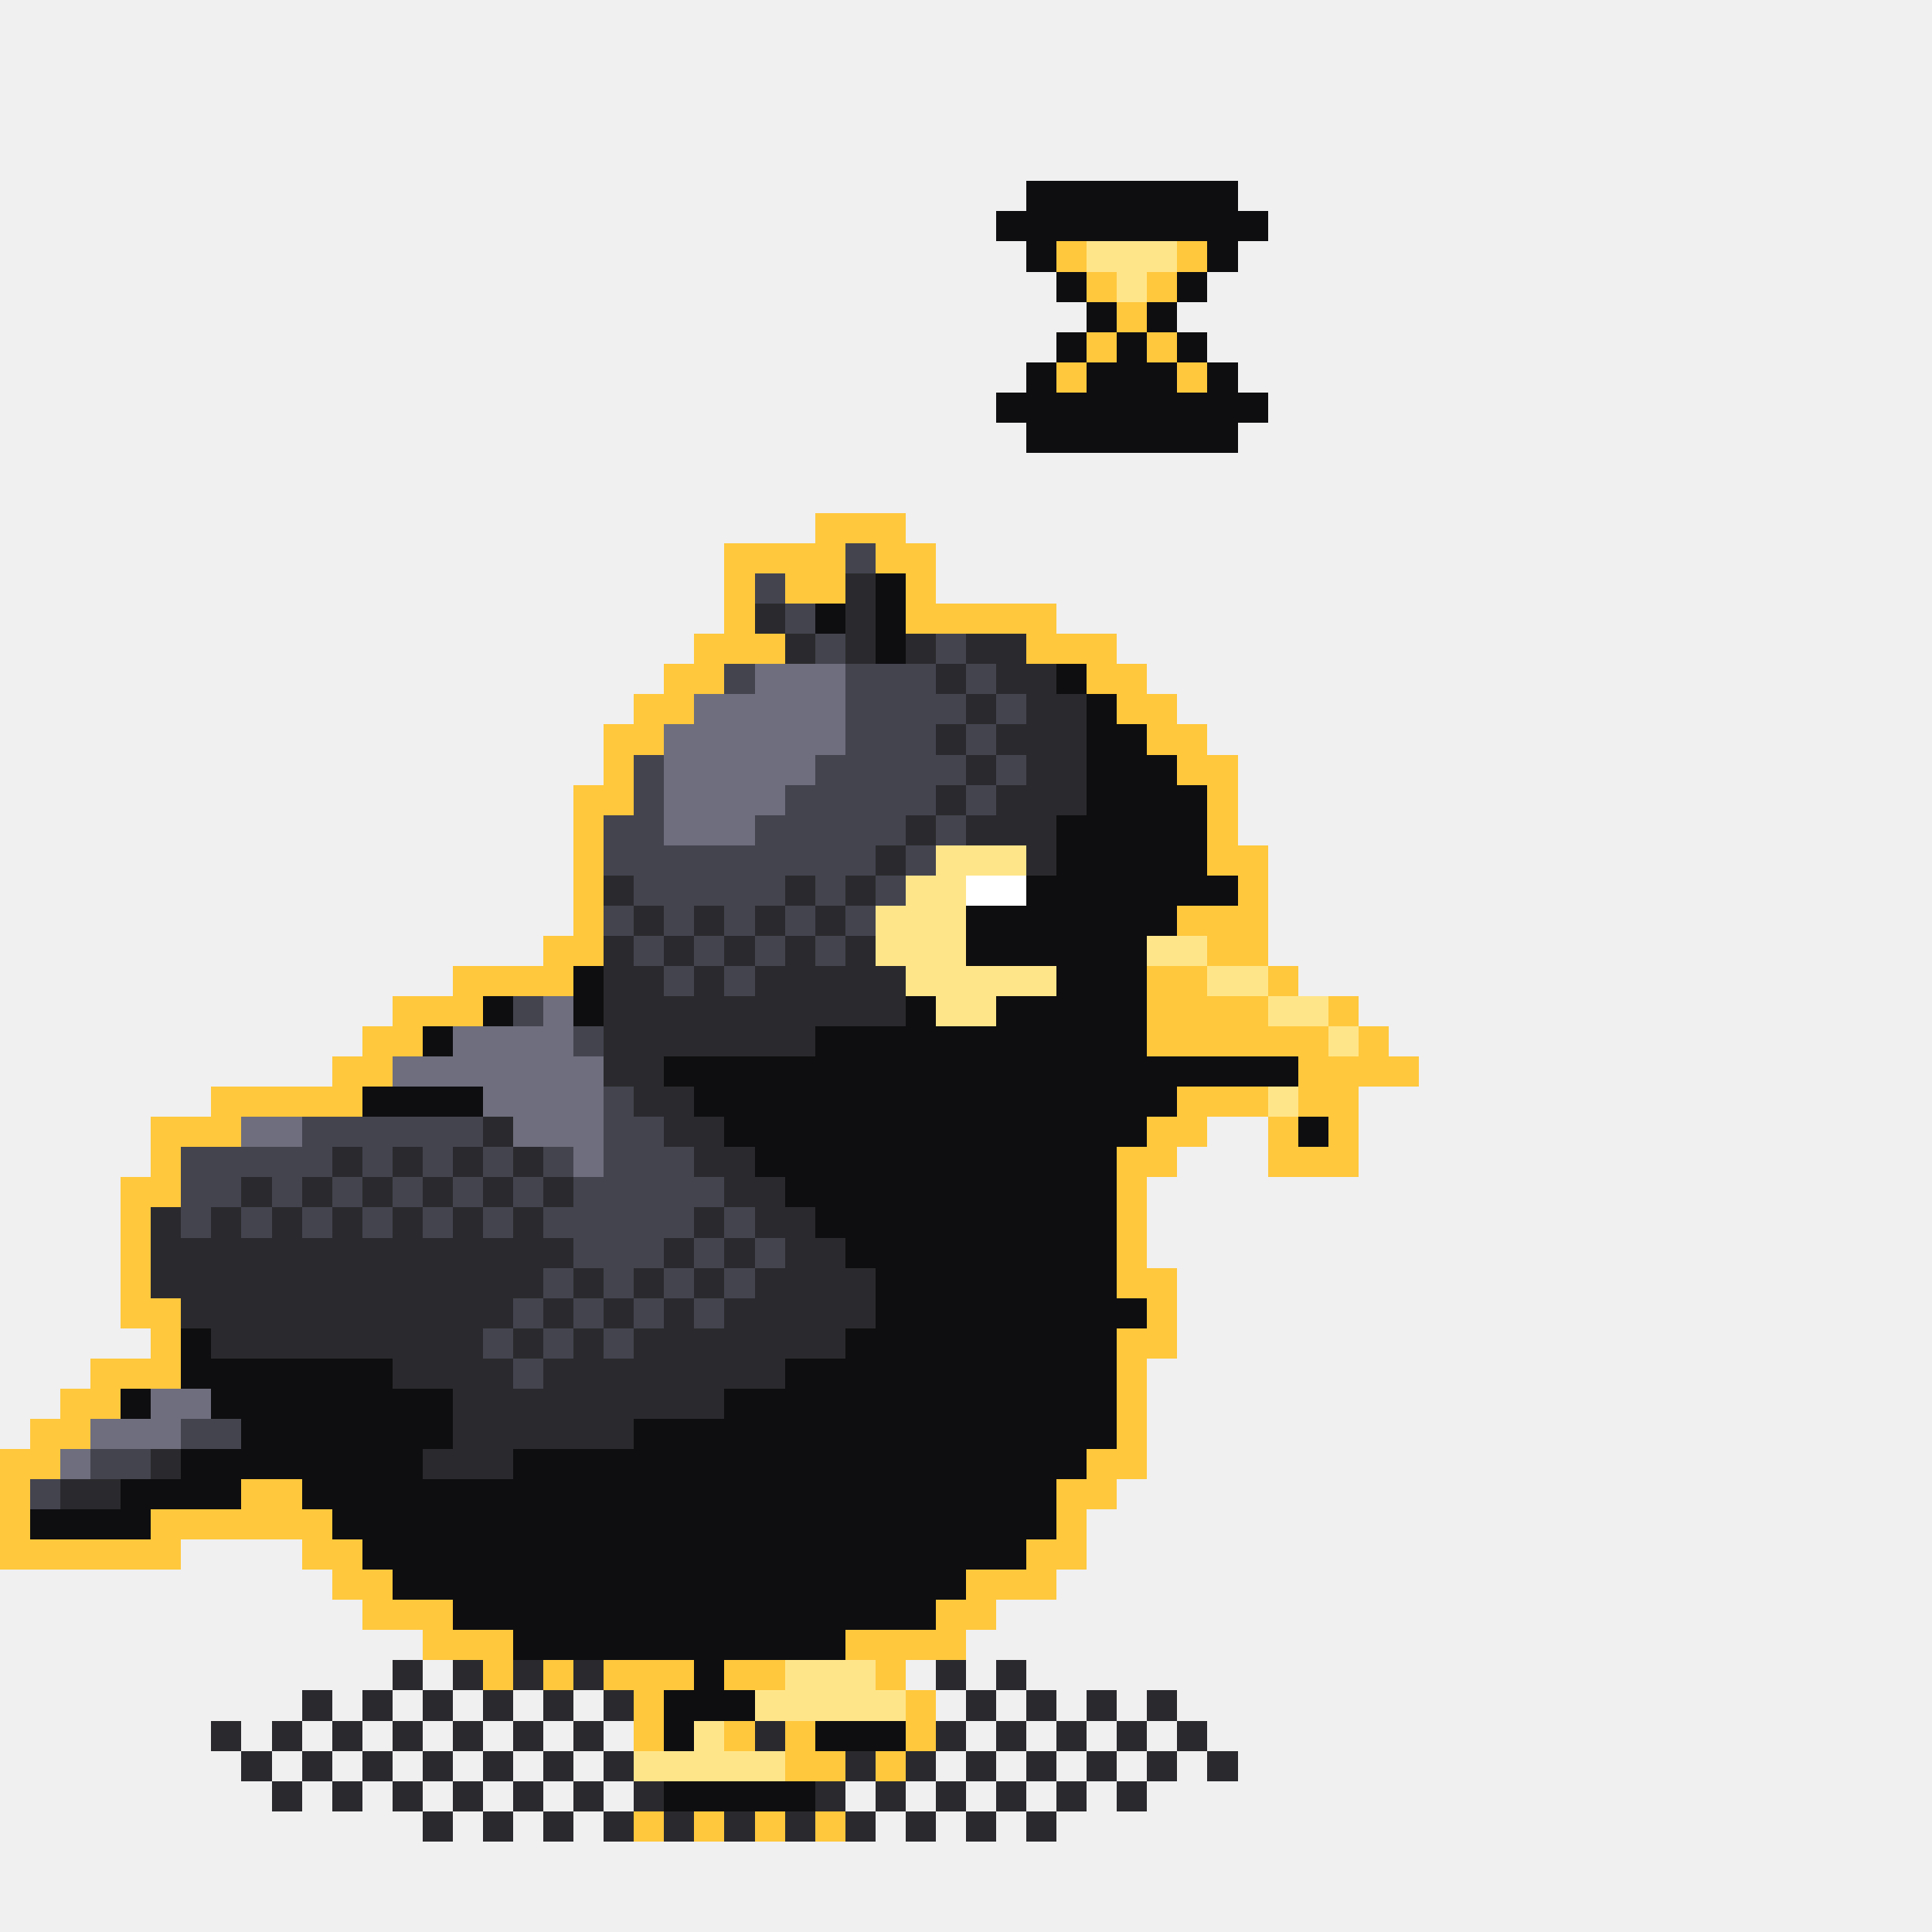
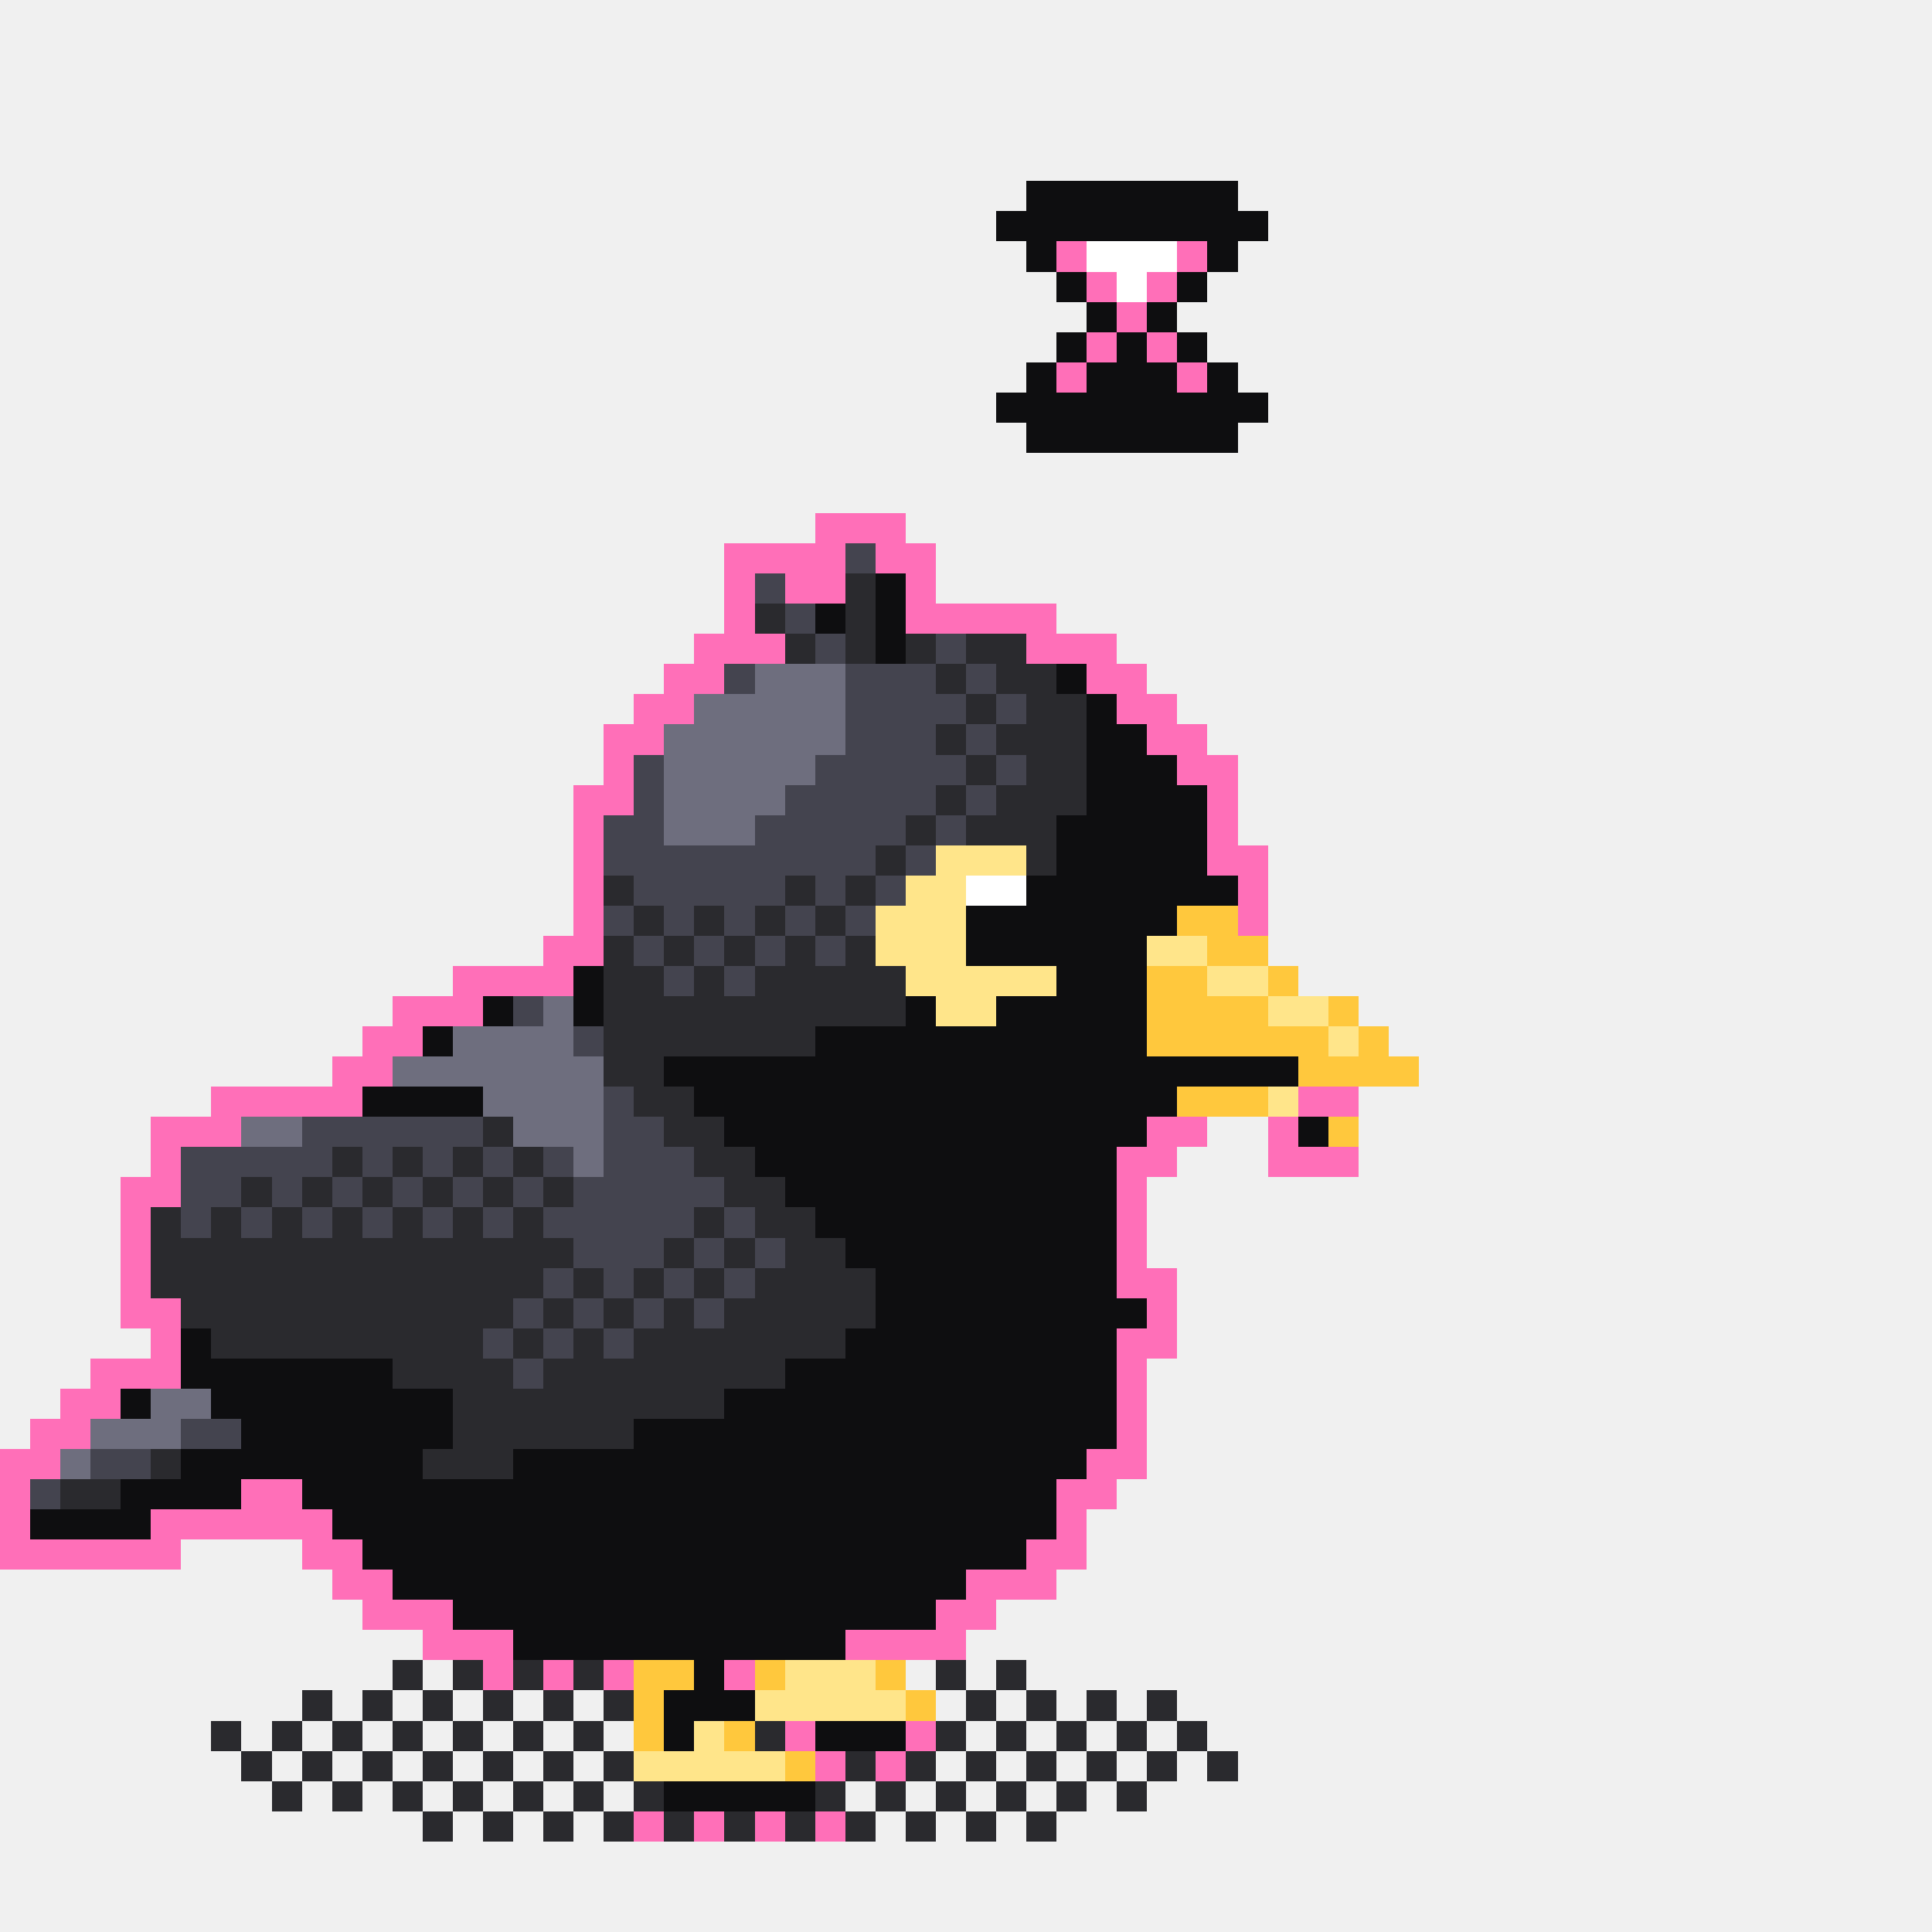
<svg xmlns="http://www.w3.org/2000/svg" viewBox="0 0 64 64" width="64" height="64" shape-rendering="crispEdges">
  <rect x="34" y="6" width="7" height="1" fill="#0E0E10" />
  <rect x="33" y="7" width="9" height="1" fill="#0E0E10" />
  <rect x="34" y="8" width="1" height="1" fill="#0E0E10" />
-   <rect x="35" y="8" width="1" height="1" fill="#FFC83D" />
-   <rect x="36" y="8" width="3" height="1" fill="#FFE58A" />
-   <rect x="39" y="8" width="1" height="1" fill="#FFC83D" />
+   <rect x="35" y="8" width="1" height="1" fill="#FF6FB8" />
+   <rect x="36" y="8" width="3" height="1" fill="#FFFFFF" />
+   <rect x="39" y="8" width="1" height="1" fill="#FF6FB8" />
  <rect x="40" y="8" width="1" height="1" fill="#0E0E10" />
  <rect x="35" y="9" width="1" height="1" fill="#0E0E10" />
-   <rect x="36" y="9" width="1" height="1" fill="#FFC83D" />
-   <rect x="37" y="9" width="1" height="1" fill="#FFE58A" />
-   <rect x="38" y="9" width="1" height="1" fill="#FFC83D" />
+   <rect x="36" y="9" width="1" height="1" fill="#FF6FB8" />
+   <rect x="37" y="9" width="1" height="1" fill="#FFFFFF" />
+   <rect x="38" y="9" width="1" height="1" fill="#FF6FB8" />
  <rect x="39" y="9" width="1" height="1" fill="#0E0E10" />
  <rect x="36" y="10" width="1" height="1" fill="#0E0E10" />
-   <rect x="37" y="10" width="1" height="1" fill="#FFC83D" />
+   <rect x="37" y="10" width="1" height="1" fill="#FF6FB8" />
  <rect x="38" y="10" width="1" height="1" fill="#0E0E10" />
  <rect x="35" y="11" width="1" height="1" fill="#0E0E10" />
-   <rect x="36" y="11" width="1" height="1" fill="#FFC83D" />
+   <rect x="36" y="11" width="1" height="1" fill="#FF6FB8" />
  <rect x="37" y="11" width="1" height="1" fill="#0E0E10" />
-   <rect x="38" y="11" width="1" height="1" fill="#FFC83D" />
+   <rect x="38" y="11" width="1" height="1" fill="#FF6FB8" />
  <rect x="39" y="11" width="1" height="1" fill="#0E0E10" />
  <rect x="34" y="12" width="1" height="1" fill="#0E0E10" />
-   <rect x="35" y="12" width="1" height="1" fill="#FFC83D" />
+   <rect x="35" y="12" width="1" height="1" fill="#FF6FB8" />
  <rect x="36" y="12" width="3" height="1" fill="#0E0E10" />
-   <rect x="39" y="12" width="1" height="1" fill="#FFC83D" />
+   <rect x="39" y="12" width="1" height="1" fill="#FF6FB8" />
  <rect x="40" y="12" width="1" height="1" fill="#0E0E10" />
  <rect x="33" y="13" width="9" height="1" fill="#0E0E10" />
  <rect x="34" y="14" width="7" height="1" fill="#0E0E10" />
-   <rect x="27" y="17" width="3" height="1" fill="#FFC83D" />
-   <rect x="24" y="18" width="4" height="1" fill="#FFC83D" />
+   <rect x="27" y="17" width="3" height="1" fill="#FF6FB8" />
+   <rect x="24" y="18" width="4" height="1" fill="#FF6FB8" />
  <rect x="28" y="18" width="1" height="1" fill="#44444F" />
-   <rect x="29" y="18" width="2" height="1" fill="#FFC83D" />
-   <rect x="24" y="19" width="1" height="1" fill="#FFC83D" />
+   <rect x="29" y="18" width="2" height="1" fill="#FF6FB8" />
+   <rect x="24" y="19" width="1" height="1" fill="#FF6FB8" />
  <rect x="25" y="19" width="1" height="1" fill="#44444F" />
-   <rect x="26" y="19" width="2" height="1" fill="#FFC83D" />
+   <rect x="26" y="19" width="2" height="1" fill="#FF6FB8" />
  <rect x="28" y="19" width="1" height="1" fill="#2A2A2E" />
  <rect x="29" y="19" width="1" height="1" fill="#0E0E10" />
-   <rect x="30" y="19" width="1" height="1" fill="#FFC83D" />
-   <rect x="24" y="20" width="1" height="1" fill="#FFC83D" />
+   <rect x="30" y="19" width="1" height="1" fill="#FF6FB8" />
+   <rect x="24" y="20" width="1" height="1" fill="#FF6FB8" />
  <rect x="25" y="20" width="1" height="1" fill="#2A2A2E" />
  <rect x="26" y="20" width="1" height="1" fill="#44444F" />
  <rect x="27" y="20" width="1" height="1" fill="#0E0E10" />
  <rect x="28" y="20" width="1" height="1" fill="#2A2A2E" />
  <rect x="29" y="20" width="1" height="1" fill="#0E0E10" />
-   <rect x="30" y="20" width="5" height="1" fill="#FFC83D" />
-   <rect x="23" y="21" width="3" height="1" fill="#FFC83D" />
+   <rect x="30" y="20" width="5" height="1" fill="#FF6FB8" />
+   <rect x="23" y="21" width="3" height="1" fill="#FF6FB8" />
  <rect x="26" y="21" width="1" height="1" fill="#2A2A2E" />
  <rect x="27" y="21" width="1" height="1" fill="#44444F" />
  <rect x="28" y="21" width="1" height="1" fill="#2A2A2E" />
  <rect x="29" y="21" width="1" height="1" fill="#0E0E10" />
  <rect x="30" y="21" width="1" height="1" fill="#2A2A2E" />
  <rect x="31" y="21" width="1" height="1" fill="#44444F" />
  <rect x="32" y="21" width="2" height="1" fill="#2A2A2E" />
-   <rect x="34" y="21" width="3" height="1" fill="#FFC83D" />
-   <rect x="22" y="22" width="2" height="1" fill="#FFC83D" />
+   <rect x="34" y="21" width="3" height="1" fill="#FF6FB8" />
+   <rect x="22" y="22" width="2" height="1" fill="#FF6FB8" />
  <rect x="24" y="22" width="1" height="1" fill="#44444F" />
  <rect x="25" y="22" width="3" height="1" fill="#6E6E7E" />
  <rect x="28" y="22" width="3" height="1" fill="#44444F" />
  <rect x="31" y="22" width="1" height="1" fill="#2A2A2E" />
  <rect x="32" y="22" width="1" height="1" fill="#44444F" />
  <rect x="33" y="22" width="2" height="1" fill="#2A2A2E" />
  <rect x="35" y="22" width="1" height="1" fill="#0E0E10" />
-   <rect x="36" y="22" width="2" height="1" fill="#FFC83D" />
-   <rect x="21" y="23" width="2" height="1" fill="#FFC83D" />
+   <rect x="36" y="22" width="2" height="1" fill="#FF6FB8" />
+   <rect x="21" y="23" width="2" height="1" fill="#FF6FB8" />
  <rect x="23" y="23" width="5" height="1" fill="#6E6E7E" />
  <rect x="28" y="23" width="4" height="1" fill="#44444F" />
  <rect x="32" y="23" width="1" height="1" fill="#2A2A2E" />
  <rect x="33" y="23" width="1" height="1" fill="#44444F" />
  <rect x="34" y="23" width="2" height="1" fill="#2A2A2E" />
  <rect x="36" y="23" width="1" height="1" fill="#0E0E10" />
-   <rect x="37" y="23" width="2" height="1" fill="#FFC83D" />
-   <rect x="20" y="24" width="2" height="1" fill="#FFC83D" />
+   <rect x="37" y="23" width="2" height="1" fill="#FF6FB8" />
+   <rect x="20" y="24" width="2" height="1" fill="#FF6FB8" />
  <rect x="22" y="24" width="6" height="1" fill="#6E6E7E" />
  <rect x="28" y="24" width="3" height="1" fill="#44444F" />
  <rect x="31" y="24" width="1" height="1" fill="#2A2A2E" />
  <rect x="32" y="24" width="1" height="1" fill="#44444F" />
  <rect x="33" y="24" width="3" height="1" fill="#2A2A2E" />
  <rect x="36" y="24" width="2" height="1" fill="#0E0E10" />
-   <rect x="38" y="24" width="2" height="1" fill="#FFC83D" />
-   <rect x="20" y="25" width="1" height="1" fill="#FFC83D" />
+   <rect x="38" y="24" width="2" height="1" fill="#FF6FB8" />
+   <rect x="20" y="25" width="1" height="1" fill="#FF6FB8" />
  <rect x="21" y="25" width="1" height="1" fill="#44444F" />
  <rect x="22" y="25" width="5" height="1" fill="#6E6E7E" />
  <rect x="27" y="25" width="5" height="1" fill="#44444F" />
  <rect x="32" y="25" width="1" height="1" fill="#2A2A2E" />
  <rect x="33" y="25" width="1" height="1" fill="#44444F" />
  <rect x="34" y="25" width="2" height="1" fill="#2A2A2E" />
  <rect x="36" y="25" width="3" height="1" fill="#0E0E10" />
-   <rect x="39" y="25" width="2" height="1" fill="#FFC83D" />
-   <rect x="19" y="26" width="2" height="1" fill="#FFC83D" />
+   <rect x="39" y="25" width="2" height="1" fill="#FF6FB8" />
+   <rect x="19" y="26" width="2" height="1" fill="#FF6FB8" />
  <rect x="21" y="26" width="1" height="1" fill="#44444F" />
  <rect x="22" y="26" width="4" height="1" fill="#6E6E7E" />
  <rect x="26" y="26" width="5" height="1" fill="#44444F" />
  <rect x="31" y="26" width="1" height="1" fill="#2A2A2E" />
  <rect x="32" y="26" width="1" height="1" fill="#44444F" />
  <rect x="33" y="26" width="3" height="1" fill="#2A2A2E" />
  <rect x="36" y="26" width="4" height="1" fill="#0E0E10" />
-   <rect x="40" y="26" width="1" height="1" fill="#FFC83D" />
-   <rect x="19" y="27" width="1" height="1" fill="#FFC83D" />
+   <rect x="40" y="26" width="1" height="1" fill="#FF6FB8" />
+   <rect x="19" y="27" width="1" height="1" fill="#FF6FB8" />
  <rect x="20" y="27" width="2" height="1" fill="#44444F" />
  <rect x="22" y="27" width="3" height="1" fill="#6E6E7E" />
  <rect x="25" y="27" width="5" height="1" fill="#44444F" />
  <rect x="30" y="27" width="1" height="1" fill="#2A2A2E" />
  <rect x="31" y="27" width="1" height="1" fill="#44444F" />
  <rect x="32" y="27" width="3" height="1" fill="#2A2A2E" />
  <rect x="35" y="27" width="5" height="1" fill="#0E0E10" />
-   <rect x="40" y="27" width="1" height="1" fill="#FFC83D" />
-   <rect x="19" y="28" width="1" height="1" fill="#FFC83D" />
+   <rect x="40" y="27" width="1" height="1" fill="#FF6FB8" />
+   <rect x="19" y="28" width="1" height="1" fill="#FF6FB8" />
  <rect x="20" y="28" width="9" height="1" fill="#44444F" />
  <rect x="29" y="28" width="1" height="1" fill="#2A2A2E" />
  <rect x="30" y="28" width="1" height="1" fill="#44444F" />
  <rect x="31" y="28" width="3" height="1" fill="#FFE58A" />
  <rect x="34" y="28" width="1" height="1" fill="#2A2A2E" />
  <rect x="35" y="28" width="5" height="1" fill="#0E0E10" />
-   <rect x="40" y="28" width="2" height="1" fill="#FFC83D" />
-   <rect x="19" y="29" width="1" height="1" fill="#FFC83D" />
+   <rect x="40" y="28" width="2" height="1" fill="#FF6FB8" />
+   <rect x="19" y="29" width="1" height="1" fill="#FF6FB8" />
  <rect x="20" y="29" width="1" height="1" fill="#2A2A2E" />
  <rect x="21" y="29" width="5" height="1" fill="#44444F" />
  <rect x="26" y="29" width="1" height="1" fill="#2A2A2E" />
  <rect x="27" y="29" width="1" height="1" fill="#44444F" />
  <rect x="28" y="29" width="1" height="1" fill="#2A2A2E" />
  <rect x="29" y="29" width="1" height="1" fill="#44444F" />
  <rect x="30" y="29" width="2" height="1" fill="#FFE58A" />
  <rect x="32" y="29" width="2" height="1" fill="#FFFFFF" />
  <rect x="34" y="29" width="7" height="1" fill="#0E0E10" />
-   <rect x="41" y="29" width="1" height="1" fill="#FFC83D" />
-   <rect x="19" y="30" width="1" height="1" fill="#FFC83D" />
+   <rect x="41" y="29" width="1" height="1" fill="#FF6FB8" />
+   <rect x="19" y="30" width="1" height="1" fill="#FF6FB8" />
  <rect x="20" y="30" width="1" height="1" fill="#44444F" />
  <rect x="21" y="30" width="1" height="1" fill="#2A2A2E" />
  <rect x="22" y="30" width="1" height="1" fill="#44444F" />
  <rect x="23" y="30" width="1" height="1" fill="#2A2A2E" />
  <rect x="24" y="30" width="1" height="1" fill="#44444F" />
  <rect x="25" y="30" width="1" height="1" fill="#2A2A2E" />
  <rect x="26" y="30" width="1" height="1" fill="#44444F" />
  <rect x="27" y="30" width="1" height="1" fill="#2A2A2E" />
  <rect x="28" y="30" width="1" height="1" fill="#44444F" />
  <rect x="29" y="30" width="3" height="1" fill="#FFE58A" />
  <rect x="32" y="30" width="7" height="1" fill="#0E0E10" />
-   <rect x="39" y="30" width="3" height="1" fill="#FFC83D" />
-   <rect x="18" y="31" width="2" height="1" fill="#FFC83D" />
+   <rect x="39" y="30" width="2" height="1" fill="#FFC83D" />
+   <rect x="41" y="30" width="1" height="1" fill="#FF6FB8" />
+   <rect x="18" y="31" width="2" height="1" fill="#FF6FB8" />
  <rect x="20" y="31" width="1" height="1" fill="#2A2A2E" />
  <rect x="21" y="31" width="1" height="1" fill="#44444F" />
  <rect x="22" y="31" width="1" height="1" fill="#2A2A2E" />
  <rect x="23" y="31" width="1" height="1" fill="#44444F" />
  <rect x="24" y="31" width="1" height="1" fill="#2A2A2E" />
  <rect x="25" y="31" width="1" height="1" fill="#44444F" />
  <rect x="26" y="31" width="1" height="1" fill="#2A2A2E" />
  <rect x="27" y="31" width="1" height="1" fill="#44444F" />
  <rect x="28" y="31" width="1" height="1" fill="#2A2A2E" />
  <rect x="29" y="31" width="3" height="1" fill="#FFE58A" />
  <rect x="32" y="31" width="6" height="1" fill="#0E0E10" />
  <rect x="38" y="31" width="2" height="1" fill="#FFE58A" />
  <rect x="40" y="31" width="2" height="1" fill="#FFC83D" />
-   <rect x="15" y="32" width="4" height="1" fill="#FFC83D" />
+   <rect x="15" y="32" width="4" height="1" fill="#FF6FB8" />
  <rect x="19" y="32" width="1" height="1" fill="#0E0E10" />
  <rect x="20" y="32" width="2" height="1" fill="#2A2A2E" />
  <rect x="22" y="32" width="1" height="1" fill="#44444F" />
  <rect x="23" y="32" width="1" height="1" fill="#2A2A2E" />
  <rect x="24" y="32" width="1" height="1" fill="#44444F" />
  <rect x="25" y="32" width="5" height="1" fill="#2A2A2E" />
  <rect x="30" y="32" width="5" height="1" fill="#FFE58A" />
  <rect x="35" y="32" width="3" height="1" fill="#0E0E10" />
  <rect x="38" y="32" width="2" height="1" fill="#FFC83D" />
  <rect x="40" y="32" width="2" height="1" fill="#FFE58A" />
  <rect x="42" y="32" width="1" height="1" fill="#FFC83D" />
-   <rect x="13" y="33" width="3" height="1" fill="#FFC83D" />
+   <rect x="13" y="33" width="3" height="1" fill="#FF6FB8" />
  <rect x="16" y="33" width="1" height="1" fill="#0E0E10" />
  <rect x="17" y="33" width="1" height="1" fill="#44444F" />
  <rect x="18" y="33" width="1" height="1" fill="#6E6E7E" />
  <rect x="19" y="33" width="1" height="1" fill="#0E0E10" />
  <rect x="20" y="33" width="10" height="1" fill="#2A2A2E" />
  <rect x="30" y="33" width="1" height="1" fill="#0E0E10" />
  <rect x="31" y="33" width="2" height="1" fill="#FFE58A" />
  <rect x="33" y="33" width="5" height="1" fill="#0E0E10" />
  <rect x="38" y="33" width="4" height="1" fill="#FFC83D" />
  <rect x="42" y="33" width="2" height="1" fill="#FFE58A" />
  <rect x="44" y="33" width="1" height="1" fill="#FFC83D" />
-   <rect x="12" y="34" width="2" height="1" fill="#FFC83D" />
+   <rect x="12" y="34" width="2" height="1" fill="#FF6FB8" />
  <rect x="14" y="34" width="1" height="1" fill="#0E0E10" />
  <rect x="15" y="34" width="4" height="1" fill="#6E6E7E" />
  <rect x="19" y="34" width="1" height="1" fill="#44444F" />
  <rect x="20" y="34" width="7" height="1" fill="#2A2A2E" />
  <rect x="27" y="34" width="11" height="1" fill="#0E0E10" />
  <rect x="38" y="34" width="6" height="1" fill="#FFC83D" />
  <rect x="44" y="34" width="1" height="1" fill="#FFE58A" />
  <rect x="45" y="34" width="1" height="1" fill="#FFC83D" />
-   <rect x="11" y="35" width="2" height="1" fill="#FFC83D" />
+   <rect x="11" y="35" width="2" height="1" fill="#FF6FB8" />
  <rect x="13" y="35" width="7" height="1" fill="#6E6E7E" />
  <rect x="20" y="35" width="2" height="1" fill="#2A2A2E" />
  <rect x="22" y="35" width="21" height="1" fill="#0E0E10" />
  <rect x="43" y="35" width="4" height="1" fill="#FFC83D" />
-   <rect x="7" y="36" width="5" height="1" fill="#FFC83D" />
+   <rect x="7" y="36" width="5" height="1" fill="#FF6FB8" />
  <rect x="12" y="36" width="4" height="1" fill="#0E0E10" />
  <rect x="16" y="36" width="4" height="1" fill="#6E6E7E" />
  <rect x="20" y="36" width="1" height="1" fill="#44444F" />
  <rect x="21" y="36" width="2" height="1" fill="#2A2A2E" />
  <rect x="23" y="36" width="16" height="1" fill="#0E0E10" />
  <rect x="39" y="36" width="3" height="1" fill="#FFC83D" />
  <rect x="42" y="36" width="1" height="1" fill="#FFE58A" />
-   <rect x="43" y="36" width="2" height="1" fill="#FFC83D" />
-   <rect x="5" y="37" width="3" height="1" fill="#FFC83D" />
+   <rect x="43" y="36" width="2" height="1" fill="#FF6FB8" />
+   <rect x="5" y="37" width="3" height="1" fill="#FF6FB8" />
  <rect x="8" y="37" width="2" height="1" fill="#6E6E7E" />
  <rect x="10" y="37" width="6" height="1" fill="#44444F" />
  <rect x="16" y="37" width="1" height="1" fill="#2A2A2E" />
  <rect x="17" y="37" width="3" height="1" fill="#6E6E7E" />
  <rect x="20" y="37" width="2" height="1" fill="#44444F" />
  <rect x="22" y="37" width="2" height="1" fill="#2A2A2E" />
  <rect x="24" y="37" width="14" height="1" fill="#0E0E10" />
-   <rect x="38" y="37" width="2" height="1" fill="#FFC83D" />
-   <rect x="42" y="37" width="1" height="1" fill="#FFC83D" />
+   <rect x="38" y="37" width="2" height="1" fill="#FF6FB8" />
+   <rect x="42" y="37" width="1" height="1" fill="#FF6FB8" />
  <rect x="43" y="37" width="1" height="1" fill="#0E0E10" />
  <rect x="44" y="37" width="1" height="1" fill="#FFC83D" />
-   <rect x="5" y="38" width="1" height="1" fill="#FFC83D" />
+   <rect x="5" y="38" width="1" height="1" fill="#FF6FB8" />
  <rect x="6" y="38" width="5" height="1" fill="#44444F" />
  <rect x="11" y="38" width="1" height="1" fill="#2A2A2E" />
  <rect x="12" y="38" width="1" height="1" fill="#44444F" />
  <rect x="13" y="38" width="1" height="1" fill="#2A2A2E" />
  <rect x="14" y="38" width="1" height="1" fill="#44444F" />
  <rect x="15" y="38" width="1" height="1" fill="#2A2A2E" />
  <rect x="16" y="38" width="1" height="1" fill="#44444F" />
  <rect x="17" y="38" width="1" height="1" fill="#2A2A2E" />
  <rect x="18" y="38" width="1" height="1" fill="#44444F" />
  <rect x="19" y="38" width="1" height="1" fill="#6E6E7E" />
  <rect x="20" y="38" width="3" height="1" fill="#44444F" />
  <rect x="23" y="38" width="2" height="1" fill="#2A2A2E" />
  <rect x="25" y="38" width="12" height="1" fill="#0E0E10" />
-   <rect x="37" y="38" width="2" height="1" fill="#FFC83D" />
-   <rect x="42" y="38" width="3" height="1" fill="#FFC83D" />
-   <rect x="4" y="39" width="2" height="1" fill="#FFC83D" />
+   <rect x="37" y="38" width="2" height="1" fill="#FF6FB8" />
+   <rect x="42" y="38" width="3" height="1" fill="#FF6FB8" />
+   <rect x="4" y="39" width="2" height="1" fill="#FF6FB8" />
  <rect x="6" y="39" width="2" height="1" fill="#44444F" />
  <rect x="8" y="39" width="1" height="1" fill="#2A2A2E" />
  <rect x="9" y="39" width="1" height="1" fill="#44444F" />
  <rect x="10" y="39" width="1" height="1" fill="#2A2A2E" />
  <rect x="11" y="39" width="1" height="1" fill="#44444F" />
  <rect x="12" y="39" width="1" height="1" fill="#2A2A2E" />
  <rect x="13" y="39" width="1" height="1" fill="#44444F" />
  <rect x="14" y="39" width="1" height="1" fill="#2A2A2E" />
  <rect x="15" y="39" width="1" height="1" fill="#44444F" />
  <rect x="16" y="39" width="1" height="1" fill="#2A2A2E" />
  <rect x="17" y="39" width="1" height="1" fill="#44444F" />
  <rect x="18" y="39" width="1" height="1" fill="#2A2A2E" />
  <rect x="19" y="39" width="5" height="1" fill="#44444F" />
  <rect x="24" y="39" width="2" height="1" fill="#2A2A2E" />
  <rect x="26" y="39" width="11" height="1" fill="#0E0E10" />
-   <rect x="37" y="39" width="1" height="1" fill="#FFC83D" />
-   <rect x="4" y="40" width="1" height="1" fill="#FFC83D" />
+   <rect x="37" y="39" width="1" height="1" fill="#FF6FB8" />
+   <rect x="4" y="40" width="1" height="1" fill="#FF6FB8" />
  <rect x="5" y="40" width="1" height="1" fill="#2A2A2E" />
  <rect x="6" y="40" width="1" height="1" fill="#44444F" />
  <rect x="7" y="40" width="1" height="1" fill="#2A2A2E" />
  <rect x="8" y="40" width="1" height="1" fill="#44444F" />
  <rect x="9" y="40" width="1" height="1" fill="#2A2A2E" />
  <rect x="10" y="40" width="1" height="1" fill="#44444F" />
  <rect x="11" y="40" width="1" height="1" fill="#2A2A2E" />
  <rect x="12" y="40" width="1" height="1" fill="#44444F" />
  <rect x="13" y="40" width="1" height="1" fill="#2A2A2E" />
  <rect x="14" y="40" width="1" height="1" fill="#44444F" />
  <rect x="15" y="40" width="1" height="1" fill="#2A2A2E" />
  <rect x="16" y="40" width="1" height="1" fill="#44444F" />
  <rect x="17" y="40" width="1" height="1" fill="#2A2A2E" />
  <rect x="18" y="40" width="5" height="1" fill="#44444F" />
  <rect x="23" y="40" width="1" height="1" fill="#2A2A2E" />
  <rect x="24" y="40" width="1" height="1" fill="#44444F" />
  <rect x="25" y="40" width="2" height="1" fill="#2A2A2E" />
  <rect x="27" y="40" width="10" height="1" fill="#0E0E10" />
-   <rect x="37" y="40" width="1" height="1" fill="#FFC83D" />
-   <rect x="4" y="41" width="1" height="1" fill="#FFC83D" />
+   <rect x="37" y="40" width="1" height="1" fill="#FF6FB8" />
+   <rect x="4" y="41" width="1" height="1" fill="#FF6FB8" />
  <rect x="5" y="41" width="14" height="1" fill="#2A2A2E" />
  <rect x="19" y="41" width="3" height="1" fill="#44444F" />
  <rect x="22" y="41" width="1" height="1" fill="#2A2A2E" />
  <rect x="23" y="41" width="1" height="1" fill="#44444F" />
  <rect x="24" y="41" width="1" height="1" fill="#2A2A2E" />
  <rect x="25" y="41" width="1" height="1" fill="#44444F" />
  <rect x="26" y="41" width="2" height="1" fill="#2A2A2E" />
  <rect x="28" y="41" width="9" height="1" fill="#0E0E10" />
-   <rect x="37" y="41" width="1" height="1" fill="#FFC83D" />
-   <rect x="4" y="42" width="1" height="1" fill="#FFC83D" />
+   <rect x="37" y="41" width="1" height="1" fill="#FF6FB8" />
+   <rect x="4" y="42" width="1" height="1" fill="#FF6FB8" />
  <rect x="5" y="42" width="13" height="1" fill="#2A2A2E" />
  <rect x="18" y="42" width="1" height="1" fill="#44444F" />
  <rect x="19" y="42" width="1" height="1" fill="#2A2A2E" />
  <rect x="20" y="42" width="1" height="1" fill="#44444F" />
  <rect x="21" y="42" width="1" height="1" fill="#2A2A2E" />
  <rect x="22" y="42" width="1" height="1" fill="#44444F" />
  <rect x="23" y="42" width="1" height="1" fill="#2A2A2E" />
  <rect x="24" y="42" width="1" height="1" fill="#44444F" />
  <rect x="25" y="42" width="4" height="1" fill="#2A2A2E" />
  <rect x="29" y="42" width="8" height="1" fill="#0E0E10" />
-   <rect x="37" y="42" width="2" height="1" fill="#FFC83D" />
-   <rect x="4" y="43" width="2" height="1" fill="#FFC83D" />
+   <rect x="37" y="42" width="2" height="1" fill="#FF6FB8" />
+   <rect x="4" y="43" width="2" height="1" fill="#FF6FB8" />
  <rect x="6" y="43" width="11" height="1" fill="#2A2A2E" />
  <rect x="17" y="43" width="1" height="1" fill="#44444F" />
  <rect x="18" y="43" width="1" height="1" fill="#2A2A2E" />
  <rect x="19" y="43" width="1" height="1" fill="#44444F" />
  <rect x="20" y="43" width="1" height="1" fill="#2A2A2E" />
  <rect x="21" y="43" width="1" height="1" fill="#44444F" />
  <rect x="22" y="43" width="1" height="1" fill="#2A2A2E" />
  <rect x="23" y="43" width="1" height="1" fill="#44444F" />
  <rect x="24" y="43" width="5" height="1" fill="#2A2A2E" />
  <rect x="29" y="43" width="9" height="1" fill="#0E0E10" />
-   <rect x="38" y="43" width="1" height="1" fill="#FFC83D" />
-   <rect x="5" y="44" width="1" height="1" fill="#FFC83D" />
+   <rect x="38" y="43" width="1" height="1" fill="#FF6FB8" />
+   <rect x="5" y="44" width="1" height="1" fill="#FF6FB8" />
  <rect x="6" y="44" width="1" height="1" fill="#0E0E10" />
  <rect x="7" y="44" width="9" height="1" fill="#2A2A2E" />
  <rect x="16" y="44" width="1" height="1" fill="#44444F" />
  <rect x="17" y="44" width="1" height="1" fill="#2A2A2E" />
  <rect x="18" y="44" width="1" height="1" fill="#44444F" />
  <rect x="19" y="44" width="1" height="1" fill="#2A2A2E" />
  <rect x="20" y="44" width="1" height="1" fill="#44444F" />
  <rect x="21" y="44" width="7" height="1" fill="#2A2A2E" />
  <rect x="28" y="44" width="9" height="1" fill="#0E0E10" />
-   <rect x="37" y="44" width="2" height="1" fill="#FFC83D" />
-   <rect x="3" y="45" width="3" height="1" fill="#FFC83D" />
+   <rect x="37" y="44" width="2" height="1" fill="#FF6FB8" />
+   <rect x="3" y="45" width="3" height="1" fill="#FF6FB8" />
  <rect x="6" y="45" width="7" height="1" fill="#0E0E10" />
  <rect x="13" y="45" width="4" height="1" fill="#2A2A2E" />
  <rect x="17" y="45" width="1" height="1" fill="#44444F" />
  <rect x="18" y="45" width="8" height="1" fill="#2A2A2E" />
  <rect x="26" y="45" width="11" height="1" fill="#0E0E10" />
-   <rect x="37" y="45" width="1" height="1" fill="#FFC83D" />
-   <rect x="2" y="46" width="2" height="1" fill="#FFC83D" />
+   <rect x="37" y="45" width="1" height="1" fill="#FF6FB8" />
+   <rect x="2" y="46" width="2" height="1" fill="#FF6FB8" />
  <rect x="4" y="46" width="1" height="1" fill="#0E0E10" />
  <rect x="5" y="46" width="2" height="1" fill="#6E6E7E" />
  <rect x="7" y="46" width="8" height="1" fill="#0E0E10" />
  <rect x="15" y="46" width="9" height="1" fill="#2A2A2E" />
  <rect x="24" y="46" width="13" height="1" fill="#0E0E10" />
-   <rect x="37" y="46" width="1" height="1" fill="#FFC83D" />
-   <rect x="1" y="47" width="2" height="1" fill="#FFC83D" />
+   <rect x="37" y="46" width="1" height="1" fill="#FF6FB8" />
+   <rect x="1" y="47" width="2" height="1" fill="#FF6FB8" />
  <rect x="3" y="47" width="3" height="1" fill="#6E6E7E" />
  <rect x="6" y="47" width="2" height="1" fill="#44444F" />
  <rect x="8" y="47" width="7" height="1" fill="#0E0E10" />
  <rect x="15" y="47" width="6" height="1" fill="#2A2A2E" />
  <rect x="21" y="47" width="16" height="1" fill="#0E0E10" />
-   <rect x="37" y="47" width="1" height="1" fill="#FFC83D" />
-   <rect x="0" y="48" width="2" height="1" fill="#FFC83D" />
+   <rect x="37" y="47" width="1" height="1" fill="#FF6FB8" />
+   <rect x="0" y="48" width="2" height="1" fill="#FF6FB8" />
  <rect x="2" y="48" width="1" height="1" fill="#6E6E7E" />
  <rect x="3" y="48" width="2" height="1" fill="#44444F" />
  <rect x="5" y="48" width="1" height="1" fill="#2A2A2E" />
  <rect x="6" y="48" width="8" height="1" fill="#0E0E10" />
  <rect x="14" y="48" width="3" height="1" fill="#2A2A2E" />
  <rect x="17" y="48" width="19" height="1" fill="#0E0E10" />
-   <rect x="36" y="48" width="2" height="1" fill="#FFC83D" />
-   <rect x="0" y="49" width="1" height="1" fill="#FFC83D" />
+   <rect x="36" y="48" width="2" height="1" fill="#FF6FB8" />
+   <rect x="0" y="49" width="1" height="1" fill="#FF6FB8" />
  <rect x="1" y="49" width="1" height="1" fill="#44444F" />
  <rect x="2" y="49" width="2" height="1" fill="#2A2A2E" />
  <rect x="4" y="49" width="4" height="1" fill="#0E0E10" />
-   <rect x="8" y="49" width="2" height="1" fill="#FFC83D" />
+   <rect x="8" y="49" width="2" height="1" fill="#FF6FB8" />
  <rect x="10" y="49" width="25" height="1" fill="#0E0E10" />
-   <rect x="35" y="49" width="2" height="1" fill="#FFC83D" />
-   <rect x="0" y="50" width="1" height="1" fill="#FFC83D" />
+   <rect x="35" y="49" width="2" height="1" fill="#FF6FB8" />
+   <rect x="0" y="50" width="1" height="1" fill="#FF6FB8" />
  <rect x="1" y="50" width="4" height="1" fill="#0E0E10" />
-   <rect x="5" y="50" width="6" height="1" fill="#FFC83D" />
+   <rect x="5" y="50" width="6" height="1" fill="#FF6FB8" />
  <rect x="11" y="50" width="24" height="1" fill="#0E0E10" />
-   <rect x="35" y="50" width="1" height="1" fill="#FFC83D" />
-   <rect x="0" y="51" width="6" height="1" fill="#FFC83D" />
-   <rect x="10" y="51" width="2" height="1" fill="#FFC83D" />
+   <rect x="35" y="50" width="1" height="1" fill="#FF6FB8" />
+   <rect x="0" y="51" width="6" height="1" fill="#FF6FB8" />
+   <rect x="10" y="51" width="2" height="1" fill="#FF6FB8" />
  <rect x="12" y="51" width="22" height="1" fill="#0E0E10" />
-   <rect x="34" y="51" width="2" height="1" fill="#FFC83D" />
-   <rect x="11" y="52" width="2" height="1" fill="#FFC83D" />
+   <rect x="34" y="51" width="2" height="1" fill="#FF6FB8" />
+   <rect x="11" y="52" width="2" height="1" fill="#FF6FB8" />
  <rect x="13" y="52" width="19" height="1" fill="#0E0E10" />
-   <rect x="32" y="52" width="3" height="1" fill="#FFC83D" />
-   <rect x="12" y="53" width="3" height="1" fill="#FFC83D" />
+   <rect x="32" y="52" width="3" height="1" fill="#FF6FB8" />
+   <rect x="12" y="53" width="3" height="1" fill="#FF6FB8" />
  <rect x="15" y="53" width="16" height="1" fill="#0E0E10" />
-   <rect x="31" y="53" width="2" height="1" fill="#FFC83D" />
-   <rect x="14" y="54" width="3" height="1" fill="#FFC83D" />
+   <rect x="31" y="53" width="2" height="1" fill="#FF6FB8" />
+   <rect x="14" y="54" width="3" height="1" fill="#FF6FB8" />
  <rect x="17" y="54" width="11" height="1" fill="#0E0E10" />
-   <rect x="28" y="54" width="4" height="1" fill="#FFC83D" />
+   <rect x="28" y="54" width="4" height="1" fill="#FF6FB8" />
  <rect x="13" y="55" width="1" height="1" fill="#2A2A2E" />
  <rect x="15" y="55" width="1" height="1" fill="#2A2A2E" />
-   <rect x="16" y="55" width="1" height="1" fill="#FFC83D" />
+   <rect x="16" y="55" width="1" height="1" fill="#FF6FB8" />
  <rect x="17" y="55" width="1" height="1" fill="#2A2A2E" />
-   <rect x="18" y="55" width="1" height="1" fill="#FFC83D" />
+   <rect x="18" y="55" width="1" height="1" fill="#FF6FB8" />
  <rect x="19" y="55" width="1" height="1" fill="#2A2A2E" />
-   <rect x="20" y="55" width="3" height="1" fill="#FFC83D" />
+   <rect x="20" y="55" width="1" height="1" fill="#FF6FB8" />
+   <rect x="21" y="55" width="2" height="1" fill="#FFC83D" />
  <rect x="23" y="55" width="1" height="1" fill="#0E0E10" />
-   <rect x="24" y="55" width="2" height="1" fill="#FFC83D" />
+   <rect x="24" y="55" width="1" height="1" fill="#FF6FB8" />
+   <rect x="25" y="55" width="1" height="1" fill="#FFC83D" />
  <rect x="26" y="55" width="3" height="1" fill="#FFE58A" />
  <rect x="29" y="55" width="1" height="1" fill="#FFC83D" />
  <rect x="31" y="55" width="1" height="1" fill="#2A2A2E" />
  <rect x="33" y="55" width="1" height="1" fill="#2A2A2E" />
  <rect x="10" y="56" width="1" height="1" fill="#2A2A2E" />
  <rect x="12" y="56" width="1" height="1" fill="#2A2A2E" />
  <rect x="14" y="56" width="1" height="1" fill="#2A2A2E" />
  <rect x="16" y="56" width="1" height="1" fill="#2A2A2E" />
  <rect x="18" y="56" width="1" height="1" fill="#2A2A2E" />
  <rect x="20" y="56" width="1" height="1" fill="#2A2A2E" />
  <rect x="21" y="56" width="1" height="1" fill="#FFC83D" />
  <rect x="22" y="56" width="3" height="1" fill="#0E0E10" />
  <rect x="25" y="56" width="5" height="1" fill="#FFE58A" />
  <rect x="30" y="56" width="1" height="1" fill="#FFC83D" />
  <rect x="32" y="56" width="1" height="1" fill="#2A2A2E" />
  <rect x="34" y="56" width="1" height="1" fill="#2A2A2E" />
  <rect x="36" y="56" width="1" height="1" fill="#2A2A2E" />
  <rect x="38" y="56" width="1" height="1" fill="#2A2A2E" />
  <rect x="7" y="57" width="1" height="1" fill="#2A2A2E" />
  <rect x="9" y="57" width="1" height="1" fill="#2A2A2E" />
  <rect x="11" y="57" width="1" height="1" fill="#2A2A2E" />
  <rect x="13" y="57" width="1" height="1" fill="#2A2A2E" />
  <rect x="15" y="57" width="1" height="1" fill="#2A2A2E" />
  <rect x="17" y="57" width="1" height="1" fill="#2A2A2E" />
  <rect x="19" y="57" width="1" height="1" fill="#2A2A2E" />
  <rect x="21" y="57" width="1" height="1" fill="#FFC83D" />
  <rect x="22" y="57" width="1" height="1" fill="#0E0E10" />
  <rect x="23" y="57" width="1" height="1" fill="#FFE58A" />
  <rect x="24" y="57" width="1" height="1" fill="#FFC83D" />
  <rect x="25" y="57" width="1" height="1" fill="#2A2A2E" />
-   <rect x="26" y="57" width="1" height="1" fill="#FFC83D" />
+   <rect x="26" y="57" width="1" height="1" fill="#FF6FB8" />
  <rect x="27" y="57" width="3" height="1" fill="#0E0E10" />
-   <rect x="30" y="57" width="1" height="1" fill="#FFC83D" />
+   <rect x="30" y="57" width="1" height="1" fill="#FF6FB8" />
  <rect x="31" y="57" width="1" height="1" fill="#2A2A2E" />
  <rect x="33" y="57" width="1" height="1" fill="#2A2A2E" />
  <rect x="35" y="57" width="1" height="1" fill="#2A2A2E" />
  <rect x="37" y="57" width="1" height="1" fill="#2A2A2E" />
  <rect x="39" y="57" width="1" height="1" fill="#2A2A2E" />
  <rect x="8" y="58" width="1" height="1" fill="#2A2A2E" />
  <rect x="10" y="58" width="1" height="1" fill="#2A2A2E" />
  <rect x="12" y="58" width="1" height="1" fill="#2A2A2E" />
  <rect x="14" y="58" width="1" height="1" fill="#2A2A2E" />
  <rect x="16" y="58" width="1" height="1" fill="#2A2A2E" />
  <rect x="18" y="58" width="1" height="1" fill="#2A2A2E" />
  <rect x="20" y="58" width="1" height="1" fill="#2A2A2E" />
  <rect x="21" y="58" width="5" height="1" fill="#FFE58A" />
-   <rect x="26" y="58" width="2" height="1" fill="#FFC83D" />
+   <rect x="26" y="58" width="1" height="1" fill="#FFC83D" />
+   <rect x="27" y="58" width="1" height="1" fill="#FF6FB8" />
  <rect x="28" y="58" width="1" height="1" fill="#2A2A2E" />
-   <rect x="29" y="58" width="1" height="1" fill="#FFC83D" />
+   <rect x="29" y="58" width="1" height="1" fill="#FF6FB8" />
  <rect x="30" y="58" width="1" height="1" fill="#2A2A2E" />
  <rect x="32" y="58" width="1" height="1" fill="#2A2A2E" />
  <rect x="34" y="58" width="1" height="1" fill="#2A2A2E" />
  <rect x="36" y="58" width="1" height="1" fill="#2A2A2E" />
  <rect x="38" y="58" width="1" height="1" fill="#2A2A2E" />
  <rect x="40" y="58" width="1" height="1" fill="#2A2A2E" />
  <rect x="9" y="59" width="1" height="1" fill="#2A2A2E" />
  <rect x="11" y="59" width="1" height="1" fill="#2A2A2E" />
  <rect x="13" y="59" width="1" height="1" fill="#2A2A2E" />
  <rect x="15" y="59" width="1" height="1" fill="#2A2A2E" />
  <rect x="17" y="59" width="1" height="1" fill="#2A2A2E" />
  <rect x="19" y="59" width="1" height="1" fill="#2A2A2E" />
  <rect x="21" y="59" width="1" height="1" fill="#2A2A2E" />
  <rect x="22" y="59" width="5" height="1" fill="#0E0E10" />
  <rect x="27" y="59" width="1" height="1" fill="#2A2A2E" />
  <rect x="29" y="59" width="1" height="1" fill="#2A2A2E" />
  <rect x="31" y="59" width="1" height="1" fill="#2A2A2E" />
  <rect x="33" y="59" width="1" height="1" fill="#2A2A2E" />
  <rect x="35" y="59" width="1" height="1" fill="#2A2A2E" />
  <rect x="37" y="59" width="1" height="1" fill="#2A2A2E" />
  <rect x="14" y="60" width="1" height="1" fill="#2A2A2E" />
  <rect x="16" y="60" width="1" height="1" fill="#2A2A2E" />
  <rect x="18" y="60" width="1" height="1" fill="#2A2A2E" />
  <rect x="20" y="60" width="1" height="1" fill="#2A2A2E" />
-   <rect x="21" y="60" width="1" height="1" fill="#FFC83D" />
+   <rect x="21" y="60" width="1" height="1" fill="#FF6FB8" />
  <rect x="22" y="60" width="1" height="1" fill="#2A2A2E" />
-   <rect x="23" y="60" width="1" height="1" fill="#FFC83D" />
+   <rect x="23" y="60" width="1" height="1" fill="#FF6FB8" />
  <rect x="24" y="60" width="1" height="1" fill="#2A2A2E" />
-   <rect x="25" y="60" width="1" height="1" fill="#FFC83D" />
+   <rect x="25" y="60" width="1" height="1" fill="#FF6FB8" />
  <rect x="26" y="60" width="1" height="1" fill="#2A2A2E" />
-   <rect x="27" y="60" width="1" height="1" fill="#FFC83D" />
+   <rect x="27" y="60" width="1" height="1" fill="#FF6FB8" />
  <rect x="28" y="60" width="1" height="1" fill="#2A2A2E" />
  <rect x="30" y="60" width="1" height="1" fill="#2A2A2E" />
  <rect x="32" y="60" width="1" height="1" fill="#2A2A2E" />
  <rect x="34" y="60" width="1" height="1" fill="#2A2A2E" />
</svg>
